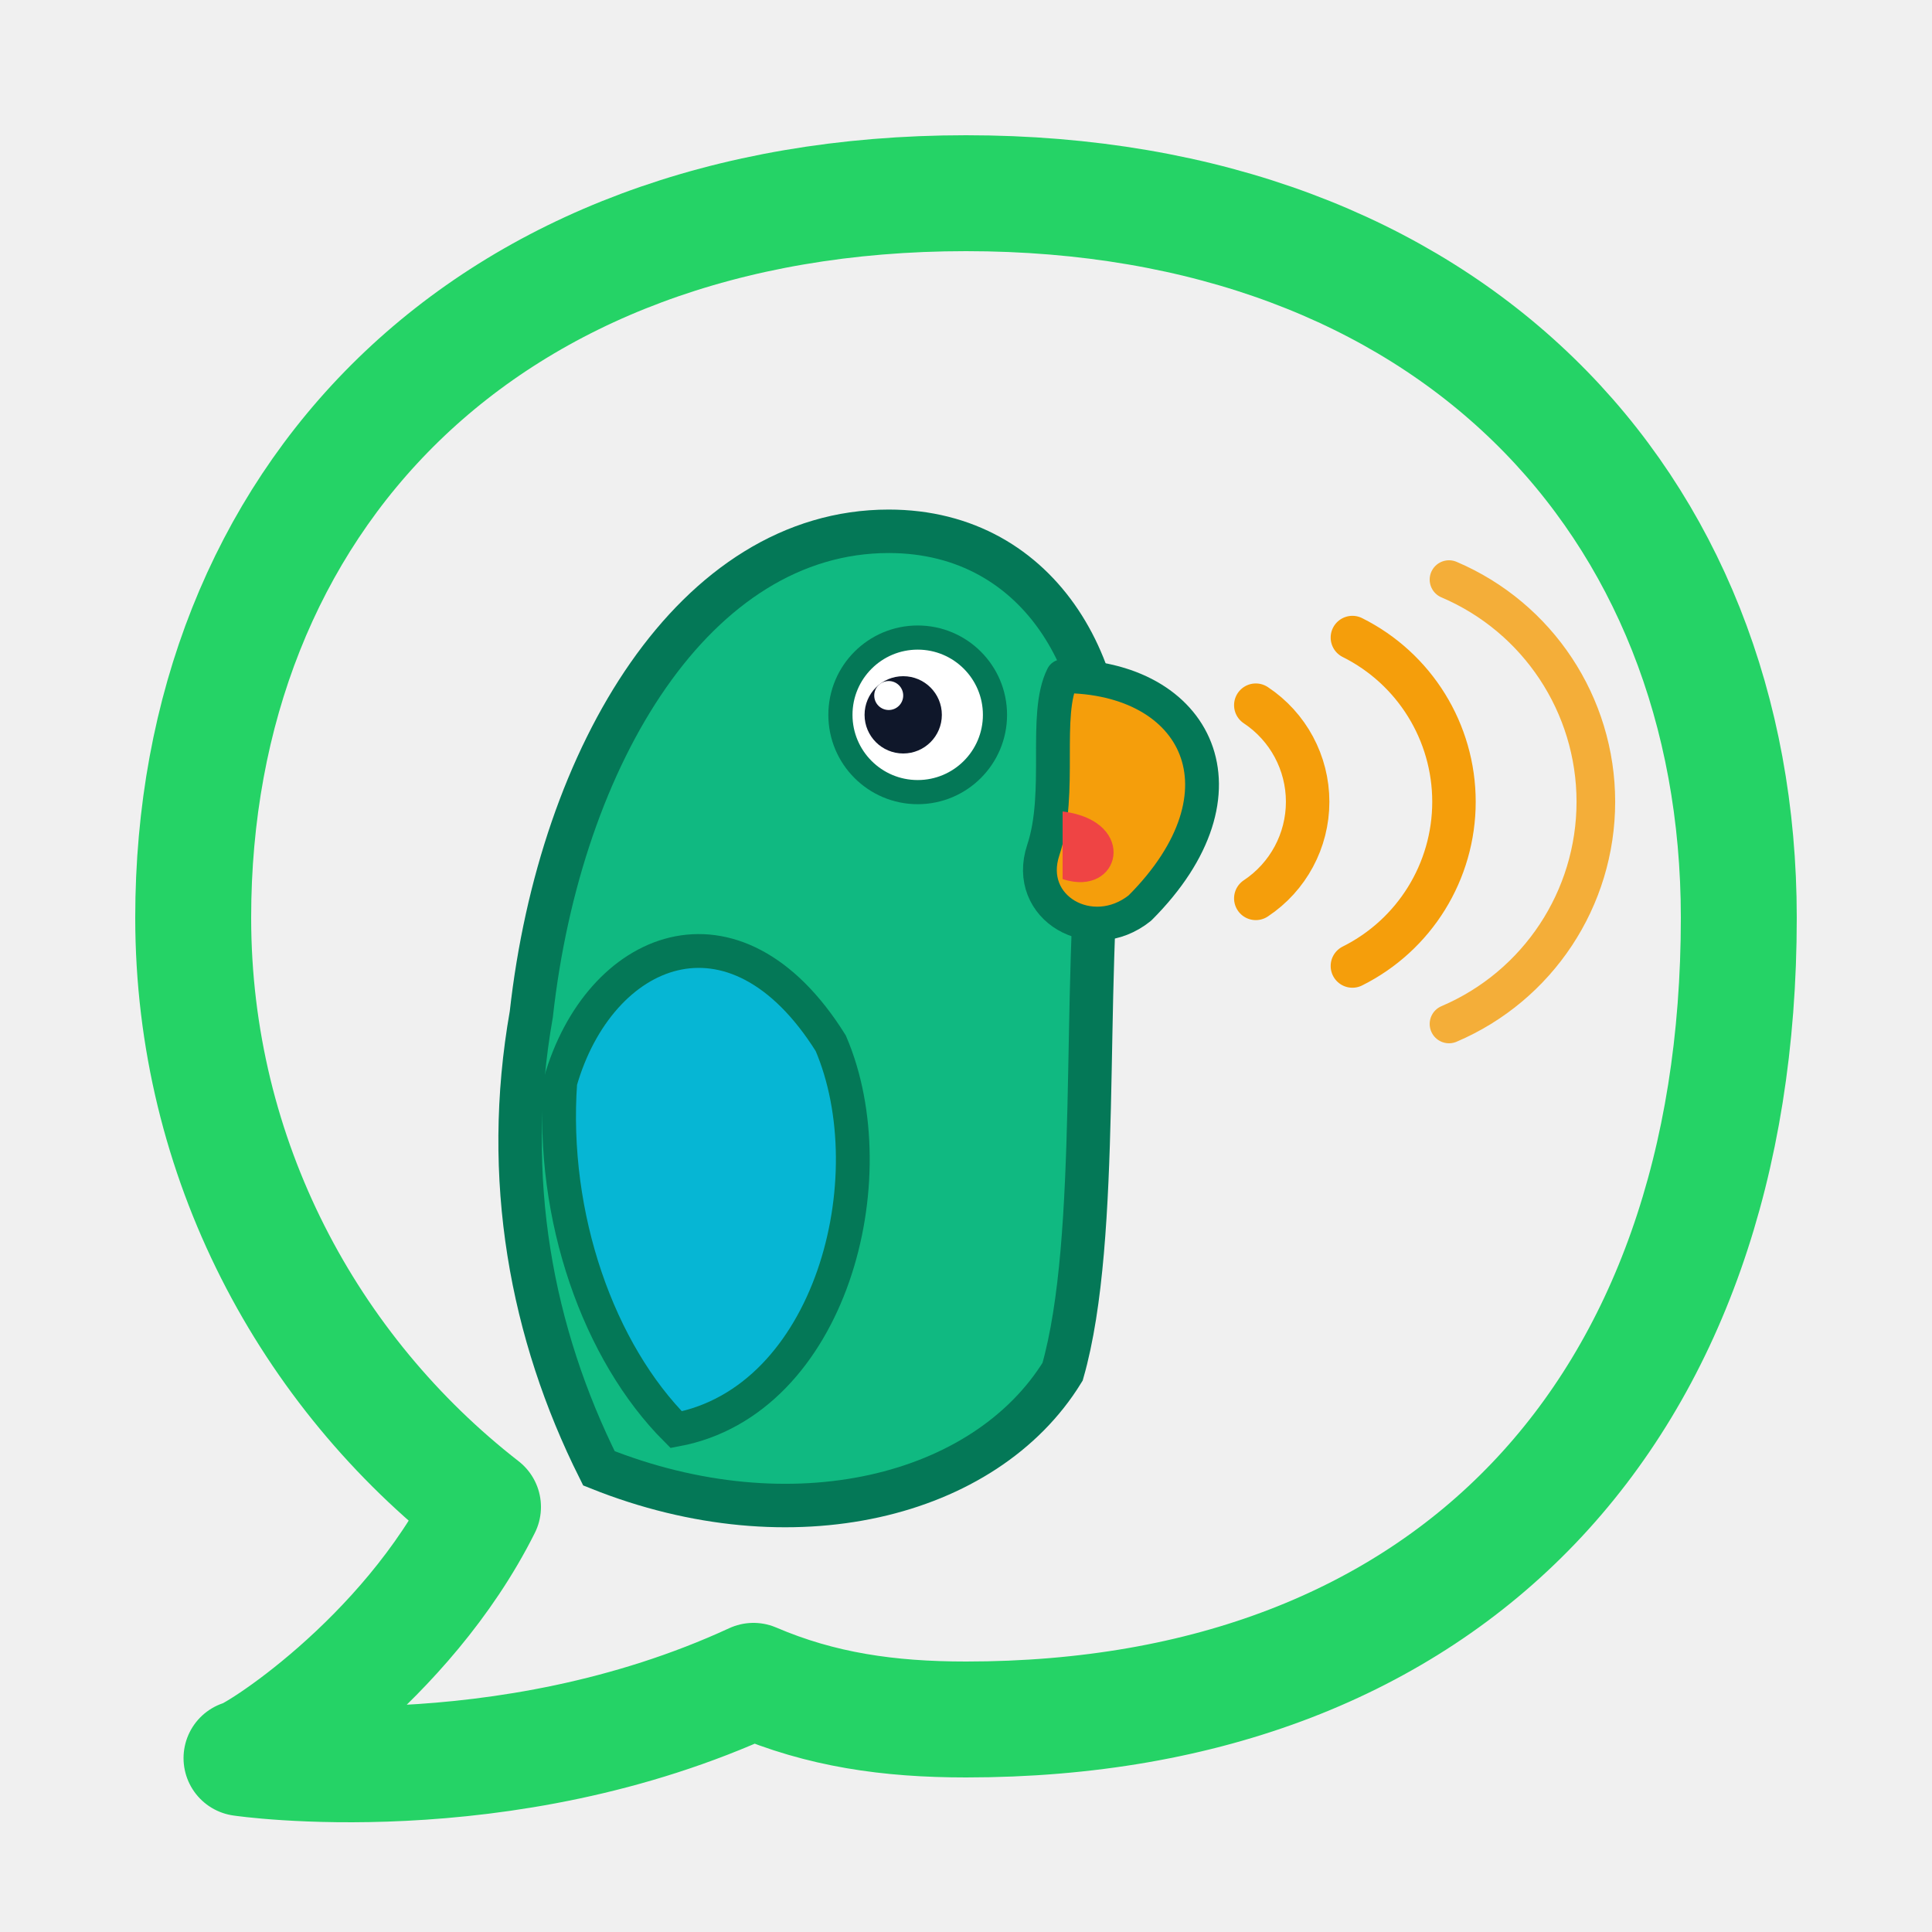
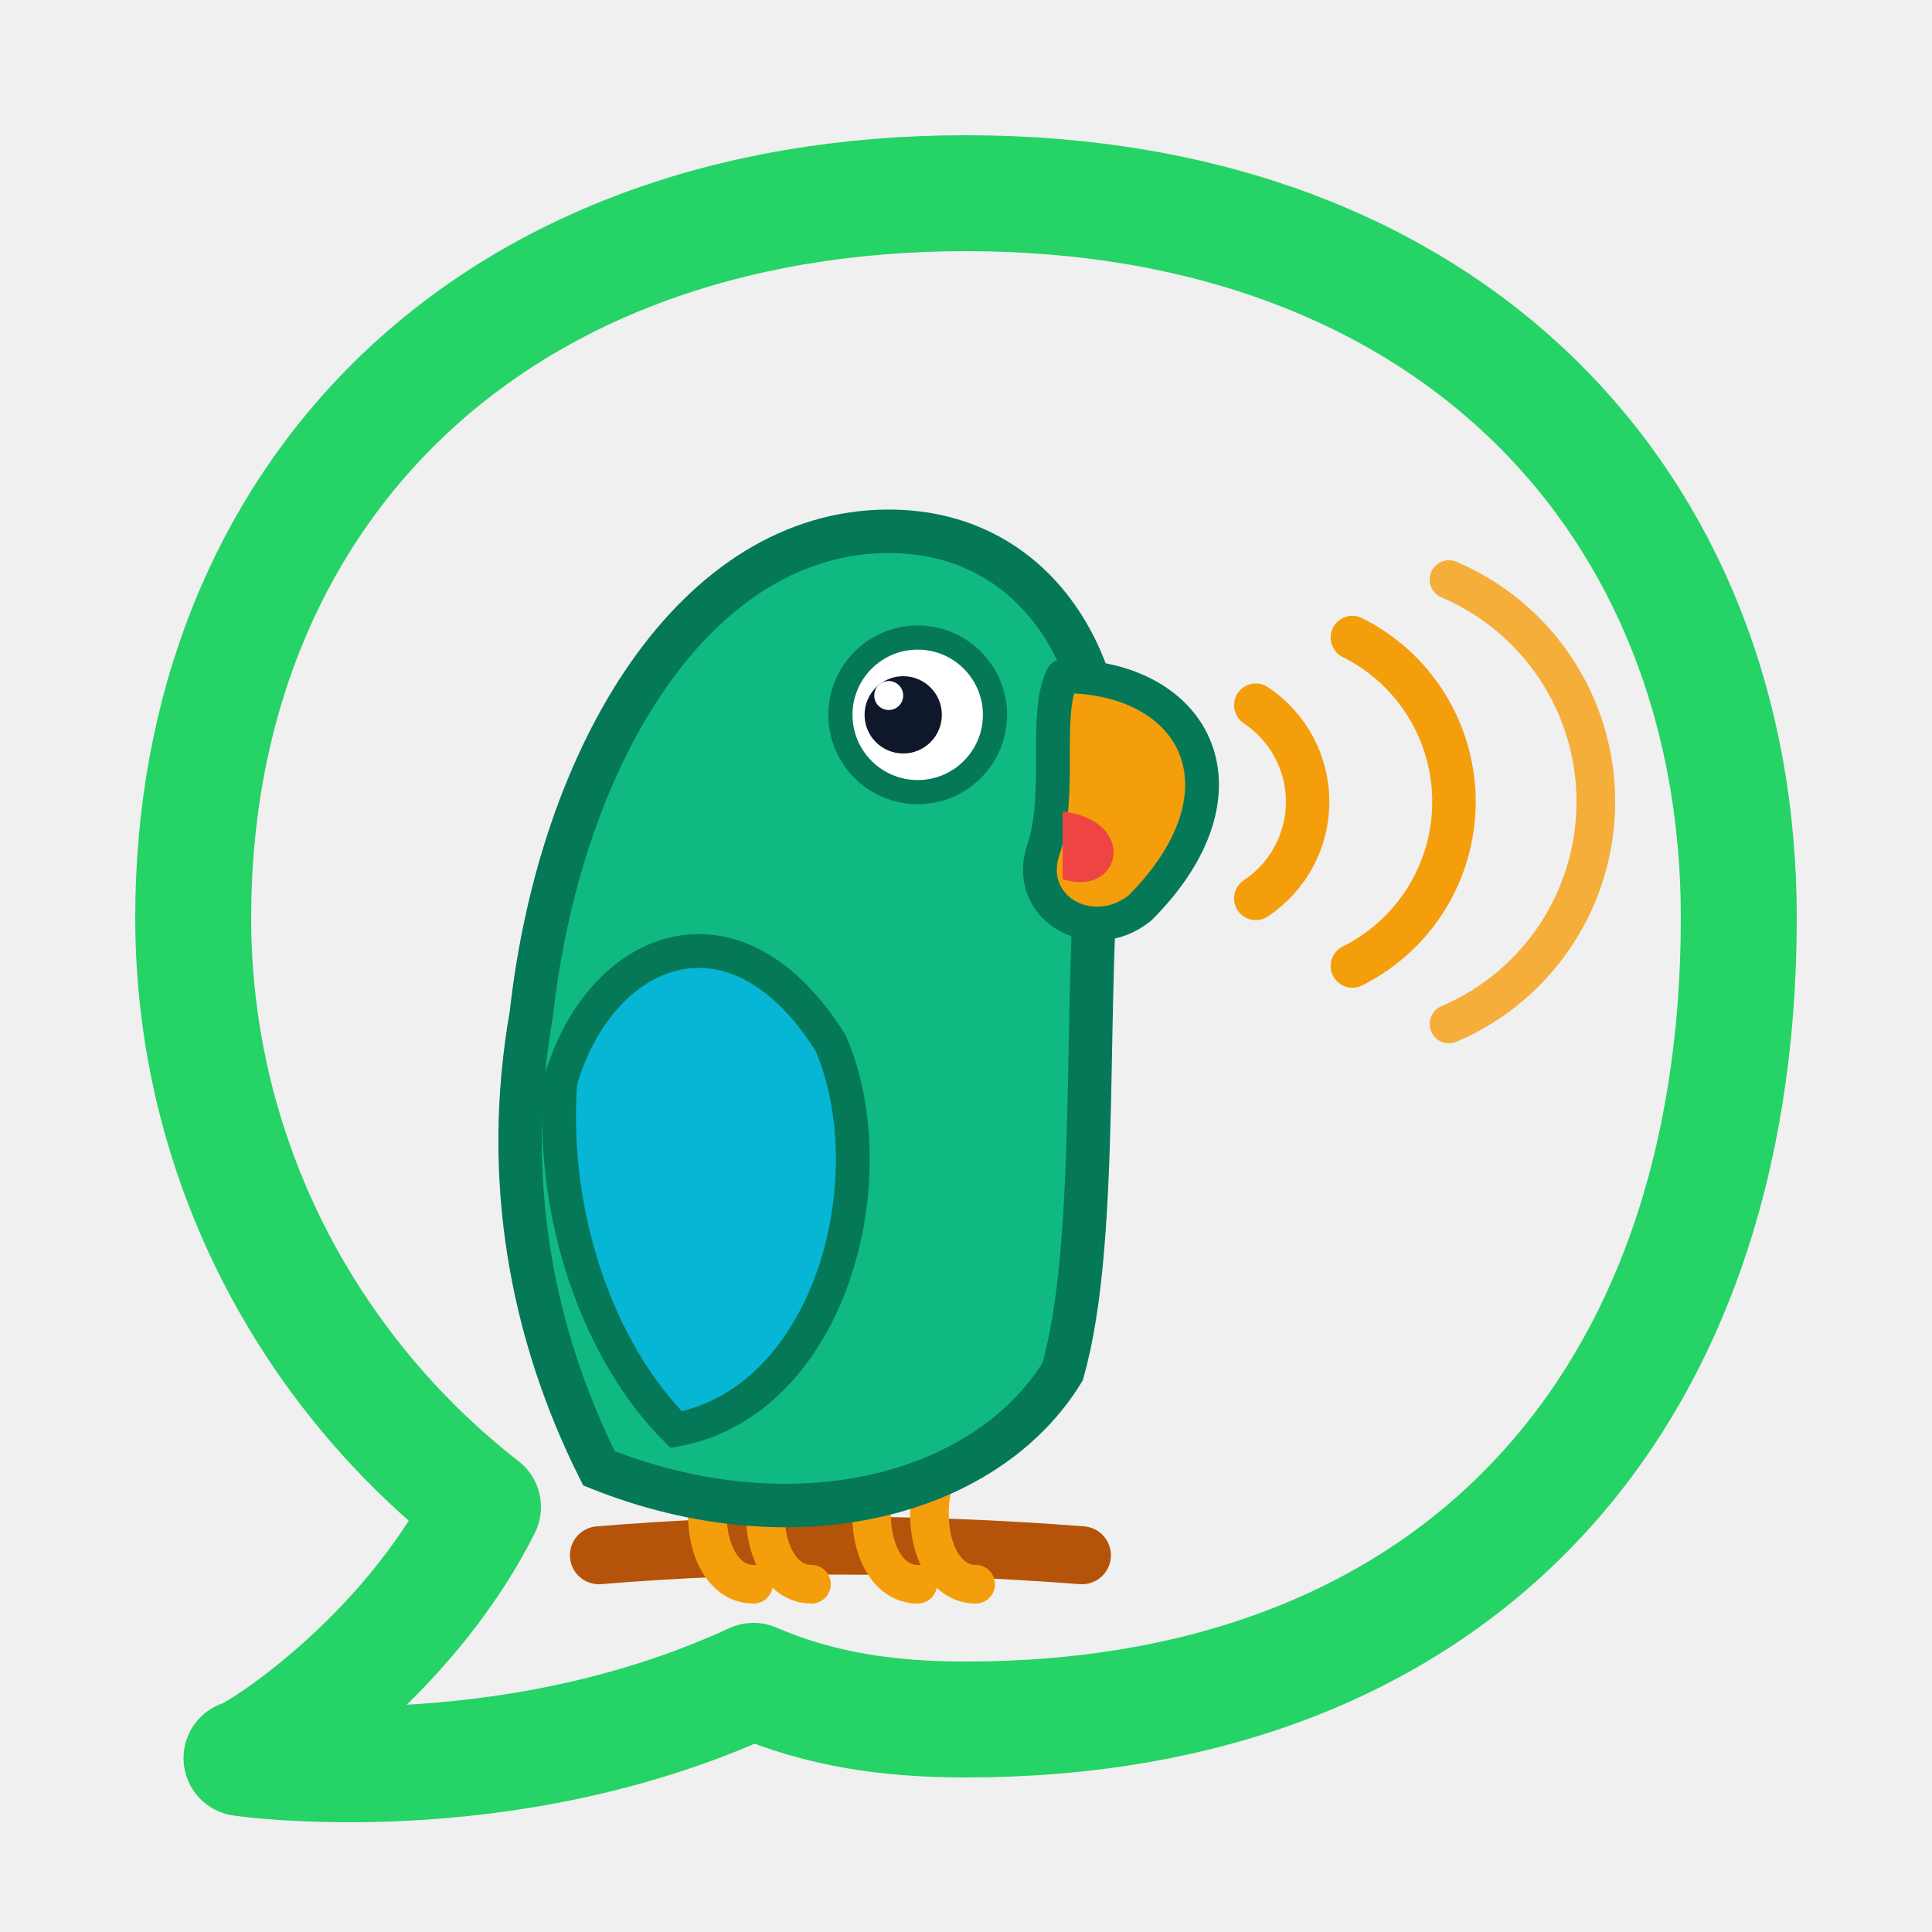
<svg xmlns="http://www.w3.org/2000/svg" viewBox="0 0 200 200" fill="none">
  <path d="M 100 20 C 50 20 20 52 20 95 C 20 120 32 142 50 156 C 42 172 26 182 25 182 C 25 182 52 186 78 174 C 85 177 92 178 100 178 C 150 178 180 146 180 95 C 180 52 150 20 100 20 Z" fill="none" stroke="#25D366" stroke-width="12" stroke-linecap="round" stroke-linejoin="round" />
+   <path d="M 62 161 Q 86 159 112 161" stroke="#B45309" stroke-width="6" stroke-linecap="round" stroke-linejoin="round" />
+   <path d="M 74 152 C 72 158 74 164 78 164 M 80 152 C 78 158 80 164 84 164 M 91 152 C 89 158 91 164 95 164 M 97 152 C 95 158 97 164 101 164" stroke="#F59E0B" stroke-width="4" stroke-linecap="round" />
  <path d="M 62 152 C 55 138 52 122 55 105 C 58 78 72 55 92 55 C 108 55 116 70 114 85 C 112 102 114 128 110 142 C 102 155 82 160 62 152 Z" fill="#10B981" stroke="#047857" stroke-width="4.5" />
  <path d="M 58 112 C 62 98 76 92 86 108 C 92 122 86 145 70 148 C 62 140 57 126 58 112 Z" fill="#06B6D4" stroke="#047857" stroke-width="3.5" />
  <circle cx="95" cy="74" r="8" fill="#FFFFFF" stroke="#047857" stroke-width="2.5" />
  <circle cx="93.5" cy="74" r="4" fill="#0F172A" />
  <circle cx="92" cy="72" r="1.5" fill="#FFFFFF" />
  <path d="M 110 70 C 124 70 130 82 118 94 C 113 98 106 94 108 88 C 110 82 108 74 110 70 Z" fill="#F59E0B" stroke="#047857" stroke-width="3.5" stroke-linejoin="round" />
  <path d="M 110 84 C 118 85 116 93 110 91 Z" fill="#EF4444" />
  <path d="M 130 73 A 12 12 0 0 1 130 93" fill="none" stroke="#F59E0B" stroke-width="4.5" stroke-linecap="round" />
  <path d="M 140 66 A 19 19 0 0 1 140 100" fill="none" stroke="#F59E0B" stroke-width="4.5" stroke-linecap="round" />
  <path d="M 150 60 A 25 25 0 0 1 150 106" fill="none" stroke="#F59E0B" stroke-width="4" stroke-linecap="round" opacity="0.8" />
</svg>
